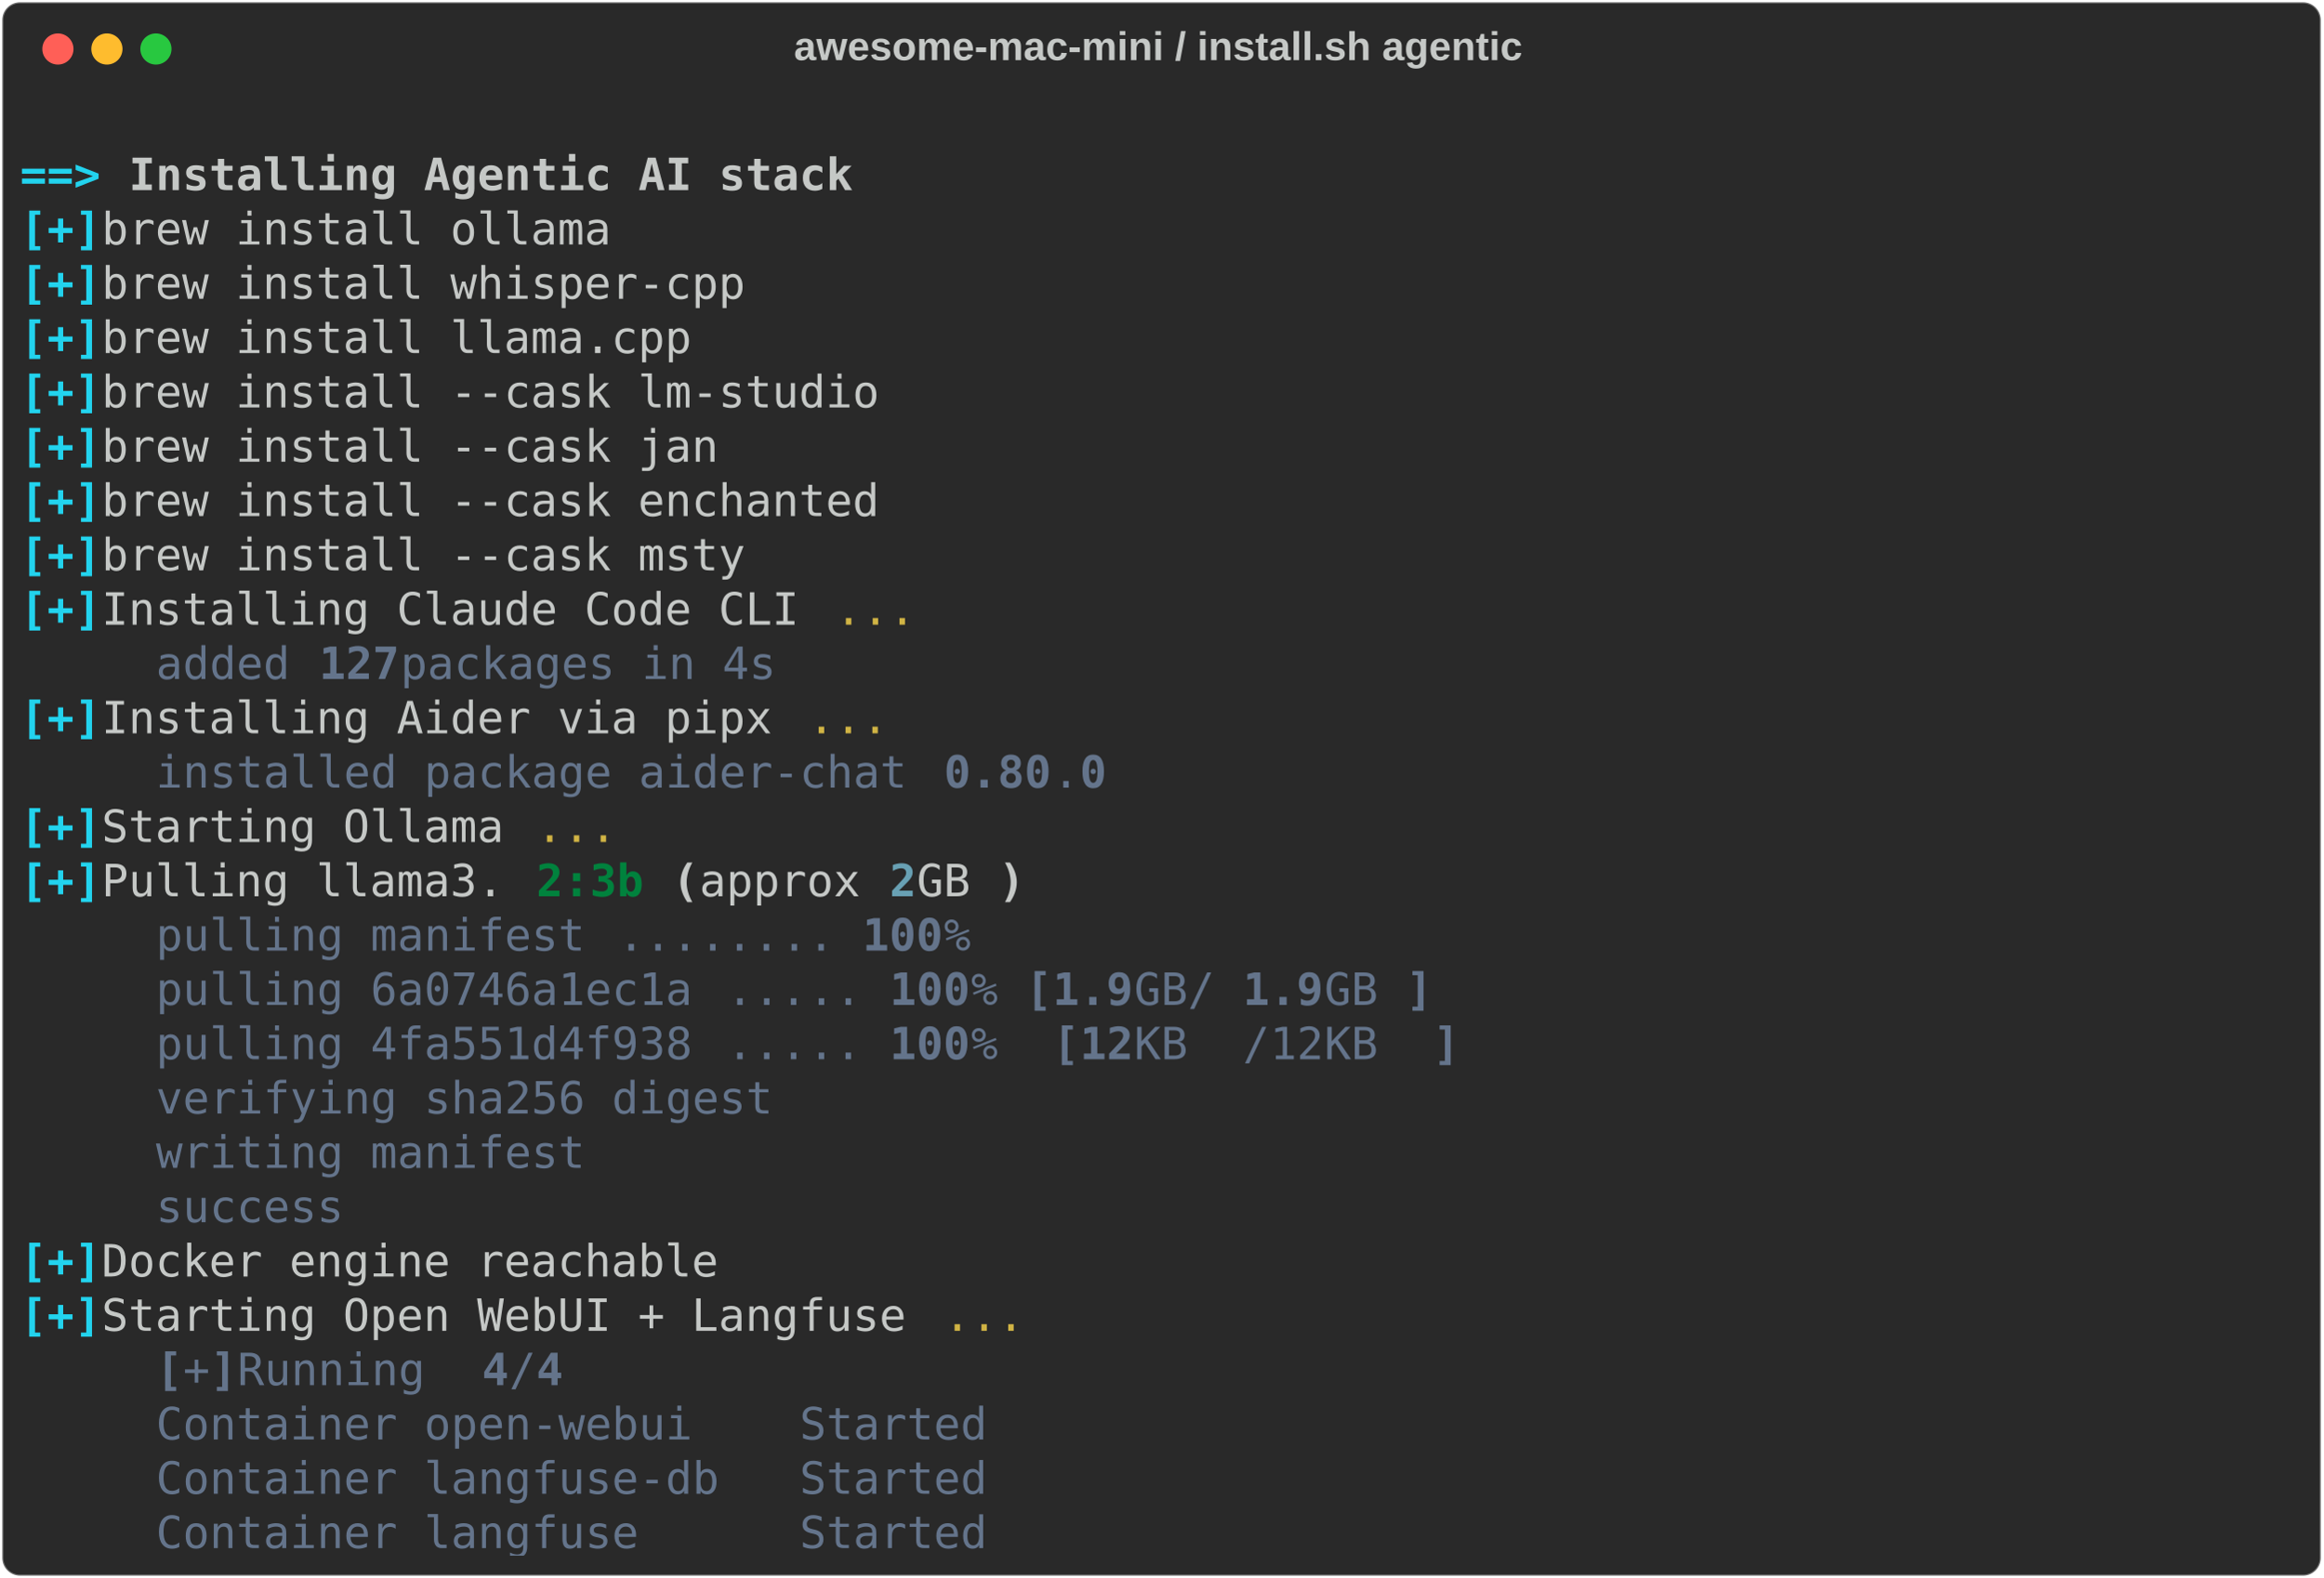
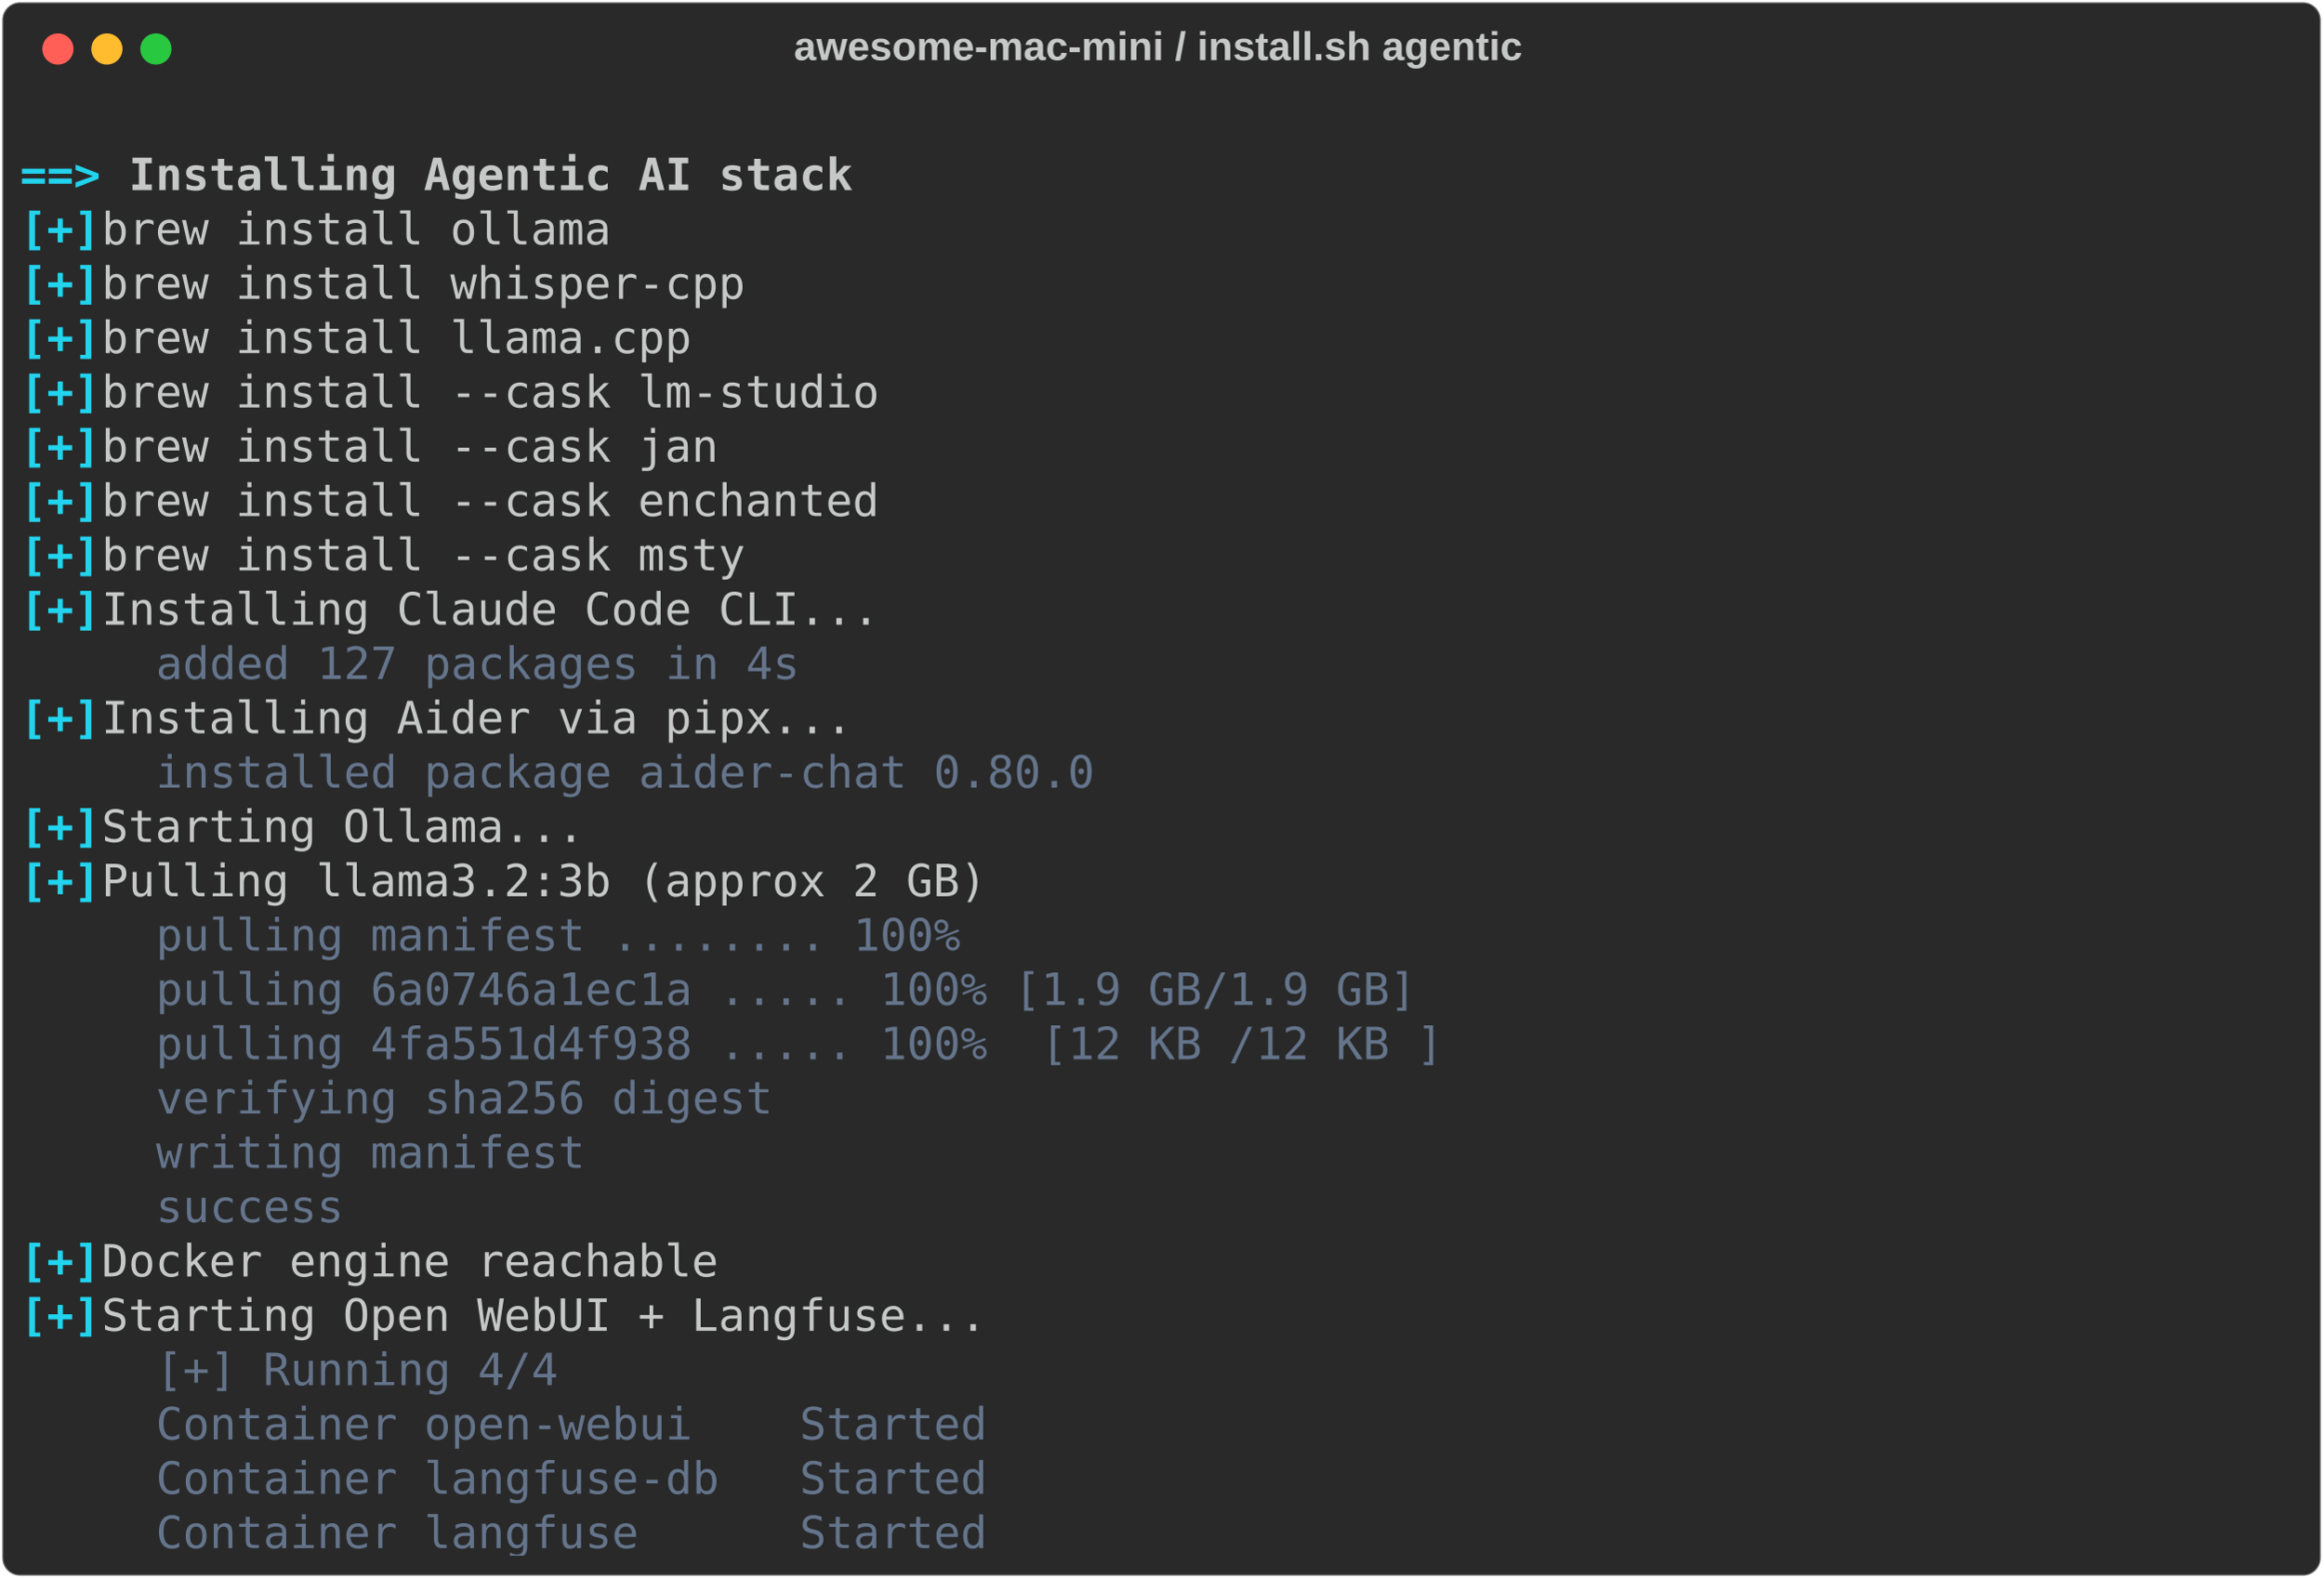
<svg xmlns="http://www.w3.org/2000/svg" class="rich-terminal" viewBox="0 0 1043 708.8">
  <style>

    @font-face {
        font-family: "Fira Code";
        src: local("FiraCode-Regular"),
                url("https://cdnjs.cloudflare.com/ajax/libs/firacode/6.2.0/woff2/FiraCode-Regular.woff2") format("woff2"),
                url("https://cdnjs.cloudflare.com/ajax/libs/firacode/6.2.0/woff/FiraCode-Regular.woff") format("woff");
        font-style: normal;
        font-weight: 400;
    }
    @font-face {
        font-family: "Fira Code";
        src: local("FiraCode-Bold"),
                url("https://cdnjs.cloudflare.com/ajax/libs/firacode/6.2.0/woff2/FiraCode-Bold.woff2") format("woff2"),
                url("https://cdnjs.cloudflare.com/ajax/libs/firacode/6.2.0/woff/FiraCode-Bold.woff") format("woff");
        font-style: bold;
        font-weight: 700;
    }

-     .terminal-2691997814-matrix {
+     .terminal-1177687678-matrix {
        font-family: Fira Code, monospace;
        font-size: 20px;
        line-height: 24.4px;
        font-variant-east-asian: full-width;
    }

-     .terminal-2691997814-title {
+     .terminal-1177687678-title {
        font-size: 18px;
        font-weight: bold;
        font-family: arial;
    }

-     .terminal-2691997814-r1 { fill: #c5c8c6 }
- .terminal-2691997814-r2 { fill: #22d3ee;font-weight: bold }
- .terminal-2691997814-r3 { fill: #c5c8c6;font-weight: bold }
- .terminal-2691997814-r4 { fill: #d0b344 }
- .terminal-2691997814-r5 { fill: #64748b }
- .terminal-2691997814-r6 { fill: #64748b;font-weight: bold }
- .terminal-2691997814-r7 { fill: #00823d;font-weight: bold }
- .terminal-2691997814-r8 { fill: #68a0b3;font-weight: bold }
+     .terminal-1177687678-r1 { fill: #c5c8c6 }
+ .terminal-1177687678-r2 { fill: #22d3ee;font-weight: bold }
+ .terminal-1177687678-r3 { fill: #c5c8c6;font-weight: bold }
+ .terminal-1177687678-r4 { fill: #64748b }
    </style>
  <defs>
-     <clipPath id="terminal-2691997814-clip-terminal">
+     <clipPath id="terminal-1177687678-clip-terminal">
      <rect x="0" y="0" width="1023.8" height="657.8" />
    </clipPath>
-     <clipPath id="terminal-2691997814-line-0">
+     <clipPath id="terminal-1177687678-line-0">
      <rect x="0" y="1.5" width="1024.8" height="24.65" />
    </clipPath>
-     <clipPath id="terminal-2691997814-line-1">
+     <clipPath id="terminal-1177687678-line-1">
      <rect x="0" y="25.9" width="1024.8" height="24.65" />
    </clipPath>
-     <clipPath id="terminal-2691997814-line-2">
+     <clipPath id="terminal-1177687678-line-2">
      <rect x="0" y="50.3" width="1024.8" height="24.65" />
    </clipPath>
-     <clipPath id="terminal-2691997814-line-3">
+     <clipPath id="terminal-1177687678-line-3">
      <rect x="0" y="74.7" width="1024.8" height="24.65" />
    </clipPath>
-     <clipPath id="terminal-2691997814-line-4">
+     <clipPath id="terminal-1177687678-line-4">
      <rect x="0" y="99.1" width="1024.8" height="24.65" />
    </clipPath>
-     <clipPath id="terminal-2691997814-line-5">
+     <clipPath id="terminal-1177687678-line-5">
      <rect x="0" y="123.5" width="1024.8" height="24.65" />
    </clipPath>
-     <clipPath id="terminal-2691997814-line-6">
+     <clipPath id="terminal-1177687678-line-6">
      <rect x="0" y="147.9" width="1024.8" height="24.65" />
    </clipPath>
-     <clipPath id="terminal-2691997814-line-7">
+     <clipPath id="terminal-1177687678-line-7">
      <rect x="0" y="172.3" width="1024.8" height="24.65" />
    </clipPath>
-     <clipPath id="terminal-2691997814-line-8">
+     <clipPath id="terminal-1177687678-line-8">
      <rect x="0" y="196.7" width="1024.8" height="24.65" />
    </clipPath>
-     <clipPath id="terminal-2691997814-line-9">
+     <clipPath id="terminal-1177687678-line-9">
      <rect x="0" y="221.1" width="1024.8" height="24.65" />
    </clipPath>
-     <clipPath id="terminal-2691997814-line-10">
+     <clipPath id="terminal-1177687678-line-10">
      <rect x="0" y="245.5" width="1024.8" height="24.65" />
    </clipPath>
-     <clipPath id="terminal-2691997814-line-11">
+     <clipPath id="terminal-1177687678-line-11">
      <rect x="0" y="269.9" width="1024.8" height="24.65" />
    </clipPath>
-     <clipPath id="terminal-2691997814-line-12">
+     <clipPath id="terminal-1177687678-line-12">
      <rect x="0" y="294.3" width="1024.8" height="24.65" />
    </clipPath>
-     <clipPath id="terminal-2691997814-line-13">
+     <clipPath id="terminal-1177687678-line-13">
      <rect x="0" y="318.7" width="1024.8" height="24.65" />
    </clipPath>
-     <clipPath id="terminal-2691997814-line-14">
+     <clipPath id="terminal-1177687678-line-14">
      <rect x="0" y="343.1" width="1024.8" height="24.65" />
    </clipPath>
-     <clipPath id="terminal-2691997814-line-15">
+     <clipPath id="terminal-1177687678-line-15">
      <rect x="0" y="367.5" width="1024.8" height="24.65" />
    </clipPath>
-     <clipPath id="terminal-2691997814-line-16">
+     <clipPath id="terminal-1177687678-line-16">
      <rect x="0" y="391.9" width="1024.8" height="24.65" />
    </clipPath>
-     <clipPath id="terminal-2691997814-line-17">
+     <clipPath id="terminal-1177687678-line-17">
      <rect x="0" y="416.3" width="1024.8" height="24.65" />
    </clipPath>
-     <clipPath id="terminal-2691997814-line-18">
+     <clipPath id="terminal-1177687678-line-18">
      <rect x="0" y="440.7" width="1024.8" height="24.65" />
    </clipPath>
-     <clipPath id="terminal-2691997814-line-19">
+     <clipPath id="terminal-1177687678-line-19">
      <rect x="0" y="465.1" width="1024.8" height="24.65" />
    </clipPath>
-     <clipPath id="terminal-2691997814-line-20">
+     <clipPath id="terminal-1177687678-line-20">
      <rect x="0" y="489.5" width="1024.8" height="24.65" />
    </clipPath>
-     <clipPath id="terminal-2691997814-line-21">
+     <clipPath id="terminal-1177687678-line-21">
      <rect x="0" y="513.9" width="1024.8" height="24.65" />
    </clipPath>
-     <clipPath id="terminal-2691997814-line-22">
+     <clipPath id="terminal-1177687678-line-22">
      <rect x="0" y="538.3" width="1024.8" height="24.65" />
    </clipPath>
-     <clipPath id="terminal-2691997814-line-23">
+     <clipPath id="terminal-1177687678-line-23">
      <rect x="0" y="562.7" width="1024.8" height="24.65" />
    </clipPath>
-     <clipPath id="terminal-2691997814-line-24">
+     <clipPath id="terminal-1177687678-line-24">
      <rect x="0" y="587.1" width="1024.8" height="24.65" />
    </clipPath>
-     <clipPath id="terminal-2691997814-line-25">
+     <clipPath id="terminal-1177687678-line-25">
      <rect x="0" y="611.5" width="1024.8" height="24.65" />
    </clipPath>
  </defs>
  <rect fill="#292929" stroke="rgba(255,255,255,0.35)" stroke-width="1" x="1" y="1" width="1041" height="706.8" rx="8" />
-   <text class="terminal-2691997814-title" fill="#c5c8c6" text-anchor="middle" x="520" y="27">awesome-mac-mini / install.sh agentic</text>
+   <text class="terminal-1177687678-title" fill="#c5c8c6" text-anchor="middle" x="520" y="27">awesome-mac-mini / install.sh agentic</text>
  <g transform="translate(26,22)">
    <circle cx="0" cy="0" r="7" fill="#ff5f57" />
    <circle cx="22" cy="0" r="7" fill="#febc2e" />
    <circle cx="44" cy="0" r="7" fill="#28c840" />
  </g>
-   <g transform="translate(9, 41)" clip-path="url(#terminal-2691997814-clip-terminal)">
-     <g class="terminal-2691997814-matrix">
-       <text class="terminal-2691997814-r1" x="1024.8" y="20" textLength="12.2" clip-path="url(#terminal-2691997814-line-0)">
- </text>
-       <text class="terminal-2691997814-r2" x="0" y="44.4" textLength="36.6" clip-path="url(#terminal-2691997814-line-1)">==&gt;</text>
-       <text class="terminal-2691997814-r3" x="48.8" y="44.4" textLength="329.4" clip-path="url(#terminal-2691997814-line-1)">Installing Agentic AI stack</text>
-       <text class="terminal-2691997814-r1" x="1024.8" y="44.4" textLength="12.2" clip-path="url(#terminal-2691997814-line-1)">
- </text>
-       <text class="terminal-2691997814-r2" x="0" y="68.8" textLength="12.2" clip-path="url(#terminal-2691997814-line-2)">[</text>
-       <text class="terminal-2691997814-r2" x="12.2" y="68.8" textLength="12.2" clip-path="url(#terminal-2691997814-line-2)">+</text>
-       <text class="terminal-2691997814-r2" x="24.4" y="68.8" textLength="12.2" clip-path="url(#terminal-2691997814-line-2)">]</text>
-       <text class="terminal-2691997814-r1" x="36.6" y="68.8" textLength="244" clip-path="url(#terminal-2691997814-line-2)"> brew install ollama</text>
-       <text class="terminal-2691997814-r1" x="1024.8" y="68.8" textLength="12.2" clip-path="url(#terminal-2691997814-line-2)">
- </text>
-       <text class="terminal-2691997814-r2" x="0" y="93.2" textLength="12.2" clip-path="url(#terminal-2691997814-line-3)">[</text>
-       <text class="terminal-2691997814-r2" x="12.2" y="93.2" textLength="12.2" clip-path="url(#terminal-2691997814-line-3)">+</text>
-       <text class="terminal-2691997814-r2" x="24.4" y="93.2" textLength="12.2" clip-path="url(#terminal-2691997814-line-3)">]</text>
-       <text class="terminal-2691997814-r1" x="36.6" y="93.2" textLength="305" clip-path="url(#terminal-2691997814-line-3)"> brew install whisper-cpp</text>
-       <text class="terminal-2691997814-r1" x="1024.8" y="93.2" textLength="12.2" clip-path="url(#terminal-2691997814-line-3)">
- </text>
-       <text class="terminal-2691997814-r2" x="0" y="117.6" textLength="12.2" clip-path="url(#terminal-2691997814-line-4)">[</text>
-       <text class="terminal-2691997814-r2" x="12.2" y="117.6" textLength="12.2" clip-path="url(#terminal-2691997814-line-4)">+</text>
-       <text class="terminal-2691997814-r2" x="24.4" y="117.6" textLength="12.2" clip-path="url(#terminal-2691997814-line-4)">]</text>
-       <text class="terminal-2691997814-r1" x="36.6" y="117.6" textLength="280.6" clip-path="url(#terminal-2691997814-line-4)"> brew install llama.cpp</text>
-       <text class="terminal-2691997814-r1" x="1024.8" y="117.6" textLength="12.2" clip-path="url(#terminal-2691997814-line-4)">
- </text>
-       <text class="terminal-2691997814-r2" x="0" y="142" textLength="12.2" clip-path="url(#terminal-2691997814-line-5)">[</text>
-       <text class="terminal-2691997814-r2" x="12.2" y="142" textLength="12.2" clip-path="url(#terminal-2691997814-line-5)">+</text>
-       <text class="terminal-2691997814-r2" x="24.4" y="142" textLength="12.2" clip-path="url(#terminal-2691997814-line-5)">]</text>
-       <text class="terminal-2691997814-r1" x="36.6" y="142" textLength="366" clip-path="url(#terminal-2691997814-line-5)"> brew install --cask lm-studio</text>
-       <text class="terminal-2691997814-r1" x="1024.8" y="142" textLength="12.2" clip-path="url(#terminal-2691997814-line-5)">
- </text>
-       <text class="terminal-2691997814-r2" x="0" y="166.4" textLength="12.2" clip-path="url(#terminal-2691997814-line-6)">[</text>
-       <text class="terminal-2691997814-r2" x="12.2" y="166.4" textLength="12.2" clip-path="url(#terminal-2691997814-line-6)">+</text>
-       <text class="terminal-2691997814-r2" x="24.4" y="166.4" textLength="12.2" clip-path="url(#terminal-2691997814-line-6)">]</text>
-       <text class="terminal-2691997814-r1" x="36.6" y="166.4" textLength="292.8" clip-path="url(#terminal-2691997814-line-6)"> brew install --cask jan</text>
-       <text class="terminal-2691997814-r1" x="1024.8" y="166.4" textLength="12.2" clip-path="url(#terminal-2691997814-line-6)">
- </text>
-       <text class="terminal-2691997814-r2" x="0" y="190.8" textLength="12.2" clip-path="url(#terminal-2691997814-line-7)">[</text>
-       <text class="terminal-2691997814-r2" x="12.2" y="190.8" textLength="12.2" clip-path="url(#terminal-2691997814-line-7)">+</text>
-       <text class="terminal-2691997814-r2" x="24.4" y="190.8" textLength="12.2" clip-path="url(#terminal-2691997814-line-7)">]</text>
-       <text class="terminal-2691997814-r1" x="36.6" y="190.8" textLength="366" clip-path="url(#terminal-2691997814-line-7)"> brew install --cask enchanted</text>
-       <text class="terminal-2691997814-r1" x="1024.8" y="190.8" textLength="12.2" clip-path="url(#terminal-2691997814-line-7)">
- </text>
-       <text class="terminal-2691997814-r2" x="0" y="215.2" textLength="12.2" clip-path="url(#terminal-2691997814-line-8)">[</text>
-       <text class="terminal-2691997814-r2" x="12.2" y="215.2" textLength="12.2" clip-path="url(#terminal-2691997814-line-8)">+</text>
-       <text class="terminal-2691997814-r2" x="24.4" y="215.2" textLength="12.2" clip-path="url(#terminal-2691997814-line-8)">]</text>
-       <text class="terminal-2691997814-r1" x="36.6" y="215.2" textLength="305" clip-path="url(#terminal-2691997814-line-8)"> brew install --cask msty</text>
-       <text class="terminal-2691997814-r1" x="1024.8" y="215.2" textLength="12.2" clip-path="url(#terminal-2691997814-line-8)">
- </text>
-       <text class="terminal-2691997814-r2" x="0" y="239.6" textLength="12.2" clip-path="url(#terminal-2691997814-line-9)">[</text>
-       <text class="terminal-2691997814-r2" x="12.2" y="239.6" textLength="12.2" clip-path="url(#terminal-2691997814-line-9)">+</text>
-       <text class="terminal-2691997814-r2" x="24.4" y="239.6" textLength="12.2" clip-path="url(#terminal-2691997814-line-9)">]</text>
-       <text class="terminal-2691997814-r1" x="36.6" y="239.6" textLength="329.4" clip-path="url(#terminal-2691997814-line-9)"> Installing Claude Code CLI</text>
-       <text class="terminal-2691997814-r4" x="366" y="239.6" textLength="36.6" clip-path="url(#terminal-2691997814-line-9)">...</text>
-       <text class="terminal-2691997814-r1" x="1024.8" y="239.6" textLength="12.2" clip-path="url(#terminal-2691997814-line-9)">
- </text>
-       <text class="terminal-2691997814-r5" x="61" y="264" textLength="73.2" clip-path="url(#terminal-2691997814-line-10)">added </text>
-       <text class="terminal-2691997814-r6" x="134.2" y="264" textLength="36.6" clip-path="url(#terminal-2691997814-line-10)">127</text>
-       <text class="terminal-2691997814-r5" x="170.8" y="264" textLength="183" clip-path="url(#terminal-2691997814-line-10)"> packages in 4s</text>
-       <text class="terminal-2691997814-r1" x="1024.8" y="264" textLength="12.2" clip-path="url(#terminal-2691997814-line-10)">
- </text>
-       <text class="terminal-2691997814-r2" x="0" y="288.4" textLength="12.2" clip-path="url(#terminal-2691997814-line-11)">[</text>
-       <text class="terminal-2691997814-r2" x="12.2" y="288.4" textLength="12.2" clip-path="url(#terminal-2691997814-line-11)">+</text>
-       <text class="terminal-2691997814-r2" x="24.4" y="288.4" textLength="12.2" clip-path="url(#terminal-2691997814-line-11)">]</text>
-       <text class="terminal-2691997814-r1" x="36.6" y="288.4" textLength="317.2" clip-path="url(#terminal-2691997814-line-11)"> Installing Aider via pipx</text>
-       <text class="terminal-2691997814-r4" x="353.8" y="288.4" textLength="36.6" clip-path="url(#terminal-2691997814-line-11)">...</text>
-       <text class="terminal-2691997814-r1" x="1024.8" y="288.4" textLength="12.2" clip-path="url(#terminal-2691997814-line-11)">
- </text>
-       <text class="terminal-2691997814-r5" x="61" y="312.8" textLength="353.8" clip-path="url(#terminal-2691997814-line-12)">installed package aider-chat </text>
-       <text class="terminal-2691997814-r6" x="414.8" y="312.8" textLength="48.8" clip-path="url(#terminal-2691997814-line-12)">0.80</text>
-       <text class="terminal-2691997814-r5" x="463.6" y="312.8" textLength="12.2" clip-path="url(#terminal-2691997814-line-12)">.</text>
-       <text class="terminal-2691997814-r6" x="475.8" y="312.8" textLength="12.2" clip-path="url(#terminal-2691997814-line-12)">0</text>
-       <text class="terminal-2691997814-r1" x="1024.8" y="312.8" textLength="12.2" clip-path="url(#terminal-2691997814-line-12)">
- </text>
-       <text class="terminal-2691997814-r2" x="0" y="337.2" textLength="12.2" clip-path="url(#terminal-2691997814-line-13)">[</text>
-       <text class="terminal-2691997814-r2" x="12.2" y="337.2" textLength="12.2" clip-path="url(#terminal-2691997814-line-13)">+</text>
-       <text class="terminal-2691997814-r2" x="24.4" y="337.2" textLength="12.2" clip-path="url(#terminal-2691997814-line-13)">]</text>
-       <text class="terminal-2691997814-r1" x="36.6" y="337.2" textLength="195.2" clip-path="url(#terminal-2691997814-line-13)"> Starting Ollama</text>
-       <text class="terminal-2691997814-r4" x="231.8" y="337.2" textLength="36.6" clip-path="url(#terminal-2691997814-line-13)">...</text>
-       <text class="terminal-2691997814-r1" x="1024.8" y="337.2" textLength="12.2" clip-path="url(#terminal-2691997814-line-13)">
- </text>
-       <text class="terminal-2691997814-r2" x="0" y="361.6" textLength="12.2" clip-path="url(#terminal-2691997814-line-14)">[</text>
-       <text class="terminal-2691997814-r2" x="12.2" y="361.6" textLength="12.2" clip-path="url(#terminal-2691997814-line-14)">+</text>
-       <text class="terminal-2691997814-r2" x="24.4" y="361.6" textLength="12.2" clip-path="url(#terminal-2691997814-line-14)">]</text>
-       <text class="terminal-2691997814-r1" x="36.6" y="361.6" textLength="195.2" clip-path="url(#terminal-2691997814-line-14)"> Pulling llama3.</text>
-       <text class="terminal-2691997814-r7" x="231.8" y="361.6" textLength="48.8" clip-path="url(#terminal-2691997814-line-14)">2:3b</text>
-       <text class="terminal-2691997814-r3" x="292.8" y="361.6" textLength="12.2" clip-path="url(#terminal-2691997814-line-14)">(</text>
-       <text class="terminal-2691997814-r1" x="305" y="361.6" textLength="85.4" clip-path="url(#terminal-2691997814-line-14)">approx </text>
-       <text class="terminal-2691997814-r8" x="390.4" y="361.6" textLength="12.2" clip-path="url(#terminal-2691997814-line-14)">2</text>
-       <text class="terminal-2691997814-r1" x="402.6" y="361.6" textLength="36.6" clip-path="url(#terminal-2691997814-line-14)"> GB</text>
-       <text class="terminal-2691997814-r3" x="439.2" y="361.6" textLength="12.2" clip-path="url(#terminal-2691997814-line-14)">)</text>
-       <text class="terminal-2691997814-r1" x="1024.8" y="361.6" textLength="12.2" clip-path="url(#terminal-2691997814-line-14)">
- </text>
-       <text class="terminal-2691997814-r5" x="61" y="386" textLength="207.4" clip-path="url(#terminal-2691997814-line-15)">pulling manifest </text>
-       <text class="terminal-2691997814-r5" x="268.4" y="386" textLength="36.6" clip-path="url(#terminal-2691997814-line-15)">...</text>
-       <text class="terminal-2691997814-r5" x="305" y="386" textLength="36.6" clip-path="url(#terminal-2691997814-line-15)">...</text>
-       <text class="terminal-2691997814-r5" x="341.6" y="386" textLength="36.6" clip-path="url(#terminal-2691997814-line-15)">.. </text>
-       <text class="terminal-2691997814-r6" x="378.2" y="386" textLength="36.6" clip-path="url(#terminal-2691997814-line-15)">100</text>
-       <text class="terminal-2691997814-r5" x="414.8" y="386" textLength="12.2" clip-path="url(#terminal-2691997814-line-15)">%</text>
-       <text class="terminal-2691997814-r1" x="1024.8" y="386" textLength="12.2" clip-path="url(#terminal-2691997814-line-15)">
- </text>
-       <text class="terminal-2691997814-r5" x="61" y="410.4" textLength="256.2" clip-path="url(#terminal-2691997814-line-16)">pulling 6a0746a1ec1a </text>
-       <text class="terminal-2691997814-r5" x="317.2" y="410.4" textLength="36.6" clip-path="url(#terminal-2691997814-line-16)">...</text>
-       <text class="terminal-2691997814-r5" x="353.8" y="410.4" textLength="36.6" clip-path="url(#terminal-2691997814-line-16)">.. </text>
-       <text class="terminal-2691997814-r6" x="390.4" y="410.4" textLength="36.6" clip-path="url(#terminal-2691997814-line-16)">100</text>
-       <text class="terminal-2691997814-r5" x="427" y="410.4" textLength="24.4" clip-path="url(#terminal-2691997814-line-16)">% </text>
-       <text class="terminal-2691997814-r6" x="451.4" y="410.4" textLength="12.2" clip-path="url(#terminal-2691997814-line-16)">[</text>
-       <text class="terminal-2691997814-r6" x="463.6" y="410.4" textLength="36.6" clip-path="url(#terminal-2691997814-line-16)">1.9</text>
-       <text class="terminal-2691997814-r5" x="500.2" y="410.4" textLength="48.8" clip-path="url(#terminal-2691997814-line-16)"> GB/</text>
-       <text class="terminal-2691997814-r6" x="549" y="410.4" textLength="36.6" clip-path="url(#terminal-2691997814-line-16)">1.9</text>
-       <text class="terminal-2691997814-r5" x="585.6" y="410.4" textLength="36.6" clip-path="url(#terminal-2691997814-line-16)"> GB</text>
-       <text class="terminal-2691997814-r6" x="622.2" y="410.4" textLength="12.2" clip-path="url(#terminal-2691997814-line-16)">]</text>
-       <text class="terminal-2691997814-r1" x="1024.8" y="410.4" textLength="12.2" clip-path="url(#terminal-2691997814-line-16)">
- </text>
-       <text class="terminal-2691997814-r5" x="61" y="434.8" textLength="256.2" clip-path="url(#terminal-2691997814-line-17)">pulling 4fa551d4f938 </text>
-       <text class="terminal-2691997814-r5" x="317.2" y="434.8" textLength="36.6" clip-path="url(#terminal-2691997814-line-17)">...</text>
-       <text class="terminal-2691997814-r5" x="353.8" y="434.8" textLength="36.6" clip-path="url(#terminal-2691997814-line-17)">.. </text>
-       <text class="terminal-2691997814-r6" x="390.4" y="434.8" textLength="36.6" clip-path="url(#terminal-2691997814-line-17)">100</text>
-       <text class="terminal-2691997814-r5" x="427" y="434.8" textLength="36.6" clip-path="url(#terminal-2691997814-line-17)">%  </text>
-       <text class="terminal-2691997814-r6" x="463.6" y="434.8" textLength="12.2" clip-path="url(#terminal-2691997814-line-17)">[</text>
-       <text class="terminal-2691997814-r6" x="475.8" y="434.8" textLength="24.4" clip-path="url(#terminal-2691997814-line-17)">12</text>
-       <text class="terminal-2691997814-r5" x="500.2" y="434.8" textLength="48.8" clip-path="url(#terminal-2691997814-line-17)"> KB </text>
-       <text class="terminal-2691997814-r5" x="549" y="434.8" textLength="12.2" clip-path="url(#terminal-2691997814-line-17)">/</text>
-       <text class="terminal-2691997814-r5" x="561.2" y="434.8" textLength="24.4" clip-path="url(#terminal-2691997814-line-17)">12</text>
-       <text class="terminal-2691997814-r5" x="585.6" y="434.8" textLength="48.8" clip-path="url(#terminal-2691997814-line-17)"> KB </text>
-       <text class="terminal-2691997814-r6" x="634.4" y="434.8" textLength="12.2" clip-path="url(#terminal-2691997814-line-17)">]</text>
-       <text class="terminal-2691997814-r1" x="1024.8" y="434.8" textLength="12.2" clip-path="url(#terminal-2691997814-line-17)">
- </text>
-       <text class="terminal-2691997814-r5" x="61" y="459.2" textLength="280.6" clip-path="url(#terminal-2691997814-line-18)">verifying sha256 digest</text>
-       <text class="terminal-2691997814-r1" x="1024.8" y="459.2" textLength="12.2" clip-path="url(#terminal-2691997814-line-18)">
- </text>
-       <text class="terminal-2691997814-r5" x="61" y="483.6" textLength="195.2" clip-path="url(#terminal-2691997814-line-19)">writing manifest</text>
-       <text class="terminal-2691997814-r1" x="1024.8" y="483.6" textLength="12.2" clip-path="url(#terminal-2691997814-line-19)">
- </text>
-       <text class="terminal-2691997814-r5" x="61" y="508" textLength="85.4" clip-path="url(#terminal-2691997814-line-20)">success</text>
-       <text class="terminal-2691997814-r1" x="1024.8" y="508" textLength="12.2" clip-path="url(#terminal-2691997814-line-20)">
- </text>
-       <text class="terminal-2691997814-r2" x="0" y="532.4" textLength="12.2" clip-path="url(#terminal-2691997814-line-21)">[</text>
-       <text class="terminal-2691997814-r2" x="12.2" y="532.4" textLength="12.2" clip-path="url(#terminal-2691997814-line-21)">+</text>
-       <text class="terminal-2691997814-r2" x="24.4" y="532.4" textLength="12.2" clip-path="url(#terminal-2691997814-line-21)">]</text>
-       <text class="terminal-2691997814-r1" x="36.6" y="532.4" textLength="292.8" clip-path="url(#terminal-2691997814-line-21)"> Docker engine reachable</text>
-       <text class="terminal-2691997814-r1" x="1024.8" y="532.4" textLength="12.2" clip-path="url(#terminal-2691997814-line-21)">
- </text>
-       <text class="terminal-2691997814-r2" x="0" y="556.8" textLength="12.2" clip-path="url(#terminal-2691997814-line-22)">[</text>
-       <text class="terminal-2691997814-r2" x="12.2" y="556.8" textLength="12.2" clip-path="url(#terminal-2691997814-line-22)">+</text>
-       <text class="terminal-2691997814-r2" x="24.4" y="556.8" textLength="12.2" clip-path="url(#terminal-2691997814-line-22)">]</text>
-       <text class="terminal-2691997814-r1" x="36.6" y="556.8" textLength="378.2" clip-path="url(#terminal-2691997814-line-22)"> Starting Open WebUI + Langfuse</text>
-       <text class="terminal-2691997814-r4" x="414.8" y="556.8" textLength="36.6" clip-path="url(#terminal-2691997814-line-22)">...</text>
-       <text class="terminal-2691997814-r1" x="1024.8" y="556.8" textLength="12.2" clip-path="url(#terminal-2691997814-line-22)">
- </text>
-       <text class="terminal-2691997814-r6" x="61" y="581.2" textLength="12.2" clip-path="url(#terminal-2691997814-line-23)">[</text>
-       <text class="terminal-2691997814-r5" x="73.2" y="581.2" textLength="12.2" clip-path="url(#terminal-2691997814-line-23)">+</text>
-       <text class="terminal-2691997814-r6" x="85.4" y="581.2" textLength="12.2" clip-path="url(#terminal-2691997814-line-23)">]</text>
-       <text class="terminal-2691997814-r5" x="97.6" y="581.2" textLength="109.8" clip-path="url(#terminal-2691997814-line-23)"> Running </text>
-       <text class="terminal-2691997814-r6" x="207.4" y="581.2" textLength="12.2" clip-path="url(#terminal-2691997814-line-23)">4</text>
-       <text class="terminal-2691997814-r5" x="219.6" y="581.2" textLength="12.2" clip-path="url(#terminal-2691997814-line-23)">/</text>
-       <text class="terminal-2691997814-r6" x="231.8" y="581.2" textLength="12.2" clip-path="url(#terminal-2691997814-line-23)">4</text>
-       <text class="terminal-2691997814-r1" x="1024.8" y="581.2" textLength="12.2" clip-path="url(#terminal-2691997814-line-23)">
- </text>
-       <text class="terminal-2691997814-r5" x="61" y="605.6" textLength="390.4" clip-path="url(#terminal-2691997814-line-24)"> Container open-webui    Started</text>
-       <text class="terminal-2691997814-r1" x="1024.8" y="605.6" textLength="12.2" clip-path="url(#terminal-2691997814-line-24)">
- </text>
-       <text class="terminal-2691997814-r5" x="61" y="630" textLength="390.4" clip-path="url(#terminal-2691997814-line-25)"> Container langfuse-db   Started</text>
-       <text class="terminal-2691997814-r1" x="1024.8" y="630" textLength="12.2" clip-path="url(#terminal-2691997814-line-25)">
- </text>
-       <text class="terminal-2691997814-r5" x="61" y="654.4" textLength="390.4" clip-path="url(#terminal-2691997814-line-26)"> Container langfuse      Started</text>
-       <text class="terminal-2691997814-r1" x="1024.8" y="654.4" textLength="12.2" clip-path="url(#terminal-2691997814-line-26)">
+   <g transform="translate(9, 41)" clip-path="url(#terminal-1177687678-clip-terminal)">
+     <g class="terminal-1177687678-matrix">
+       <text class="terminal-1177687678-r1" x="1024.8" y="20" textLength="12.2" clip-path="url(#terminal-1177687678-line-0)">
+ </text>
+       <text class="terminal-1177687678-r2" x="0" y="44.4" textLength="36.6" clip-path="url(#terminal-1177687678-line-1)">==&gt;</text>
+       <text class="terminal-1177687678-r3" x="48.8" y="44.4" textLength="329.4" clip-path="url(#terminal-1177687678-line-1)">Installing Agentic AI stack</text>
+       <text class="terminal-1177687678-r1" x="1024.8" y="44.4" textLength="12.2" clip-path="url(#terminal-1177687678-line-1)">
+ </text>
+       <text class="terminal-1177687678-r2" x="0" y="68.8" textLength="36.6" clip-path="url(#terminal-1177687678-line-2)">[+]</text>
+       <text class="terminal-1177687678-r1" x="36.6" y="68.8" textLength="244" clip-path="url(#terminal-1177687678-line-2)"> brew install ollama</text>
+       <text class="terminal-1177687678-r1" x="1024.8" y="68.8" textLength="12.2" clip-path="url(#terminal-1177687678-line-2)">
+ </text>
+       <text class="terminal-1177687678-r2" x="0" y="93.2" textLength="36.6" clip-path="url(#terminal-1177687678-line-3)">[+]</text>
+       <text class="terminal-1177687678-r1" x="36.6" y="93.2" textLength="305" clip-path="url(#terminal-1177687678-line-3)"> brew install whisper-cpp</text>
+       <text class="terminal-1177687678-r1" x="1024.8" y="93.2" textLength="12.2" clip-path="url(#terminal-1177687678-line-3)">
+ </text>
+       <text class="terminal-1177687678-r2" x="0" y="117.6" textLength="36.6" clip-path="url(#terminal-1177687678-line-4)">[+]</text>
+       <text class="terminal-1177687678-r1" x="36.6" y="117.6" textLength="280.6" clip-path="url(#terminal-1177687678-line-4)"> brew install llama.cpp</text>
+       <text class="terminal-1177687678-r1" x="1024.8" y="117.6" textLength="12.2" clip-path="url(#terminal-1177687678-line-4)">
+ </text>
+       <text class="terminal-1177687678-r2" x="0" y="142" textLength="36.6" clip-path="url(#terminal-1177687678-line-5)">[+]</text>
+       <text class="terminal-1177687678-r1" x="36.6" y="142" textLength="366" clip-path="url(#terminal-1177687678-line-5)"> brew install --cask lm-studio</text>
+       <text class="terminal-1177687678-r1" x="1024.8" y="142" textLength="12.2" clip-path="url(#terminal-1177687678-line-5)">
+ </text>
+       <text class="terminal-1177687678-r2" x="0" y="166.4" textLength="36.6" clip-path="url(#terminal-1177687678-line-6)">[+]</text>
+       <text class="terminal-1177687678-r1" x="36.6" y="166.4" textLength="292.8" clip-path="url(#terminal-1177687678-line-6)"> brew install --cask jan</text>
+       <text class="terminal-1177687678-r1" x="1024.8" y="166.4" textLength="12.2" clip-path="url(#terminal-1177687678-line-6)">
+ </text>
+       <text class="terminal-1177687678-r2" x="0" y="190.8" textLength="36.6" clip-path="url(#terminal-1177687678-line-7)">[+]</text>
+       <text class="terminal-1177687678-r1" x="36.6" y="190.8" textLength="366" clip-path="url(#terminal-1177687678-line-7)"> brew install --cask enchanted</text>
+       <text class="terminal-1177687678-r1" x="1024.8" y="190.8" textLength="12.2" clip-path="url(#terminal-1177687678-line-7)">
+ </text>
+       <text class="terminal-1177687678-r2" x="0" y="215.2" textLength="36.6" clip-path="url(#terminal-1177687678-line-8)">[+]</text>
+       <text class="terminal-1177687678-r1" x="36.6" y="215.2" textLength="305" clip-path="url(#terminal-1177687678-line-8)"> brew install --cask msty</text>
+       <text class="terminal-1177687678-r1" x="1024.8" y="215.2" textLength="12.2" clip-path="url(#terminal-1177687678-line-8)">
+ </text>
+       <text class="terminal-1177687678-r2" x="0" y="239.6" textLength="36.6" clip-path="url(#terminal-1177687678-line-9)">[+]</text>
+       <text class="terminal-1177687678-r1" x="36.6" y="239.6" textLength="366" clip-path="url(#terminal-1177687678-line-9)"> Installing Claude Code CLI...</text>
+       <text class="terminal-1177687678-r1" x="1024.8" y="239.6" textLength="12.2" clip-path="url(#terminal-1177687678-line-9)">
+ </text>
+       <text class="terminal-1177687678-r4" x="61" y="264" textLength="292.8" clip-path="url(#terminal-1177687678-line-10)">added 127 packages in 4s</text>
+       <text class="terminal-1177687678-r1" x="1024.8" y="264" textLength="12.2" clip-path="url(#terminal-1177687678-line-10)">
+ </text>
+       <text class="terminal-1177687678-r2" x="0" y="288.4" textLength="36.6" clip-path="url(#terminal-1177687678-line-11)">[+]</text>
+       <text class="terminal-1177687678-r1" x="36.6" y="288.4" textLength="353.8" clip-path="url(#terminal-1177687678-line-11)"> Installing Aider via pipx...</text>
+       <text class="terminal-1177687678-r1" x="1024.8" y="288.4" textLength="12.2" clip-path="url(#terminal-1177687678-line-11)">
+ </text>
+       <text class="terminal-1177687678-r4" x="61" y="312.8" textLength="427" clip-path="url(#terminal-1177687678-line-12)">installed package aider-chat 0.80.0</text>
+       <text class="terminal-1177687678-r1" x="1024.8" y="312.8" textLength="12.2" clip-path="url(#terminal-1177687678-line-12)">
+ </text>
+       <text class="terminal-1177687678-r2" x="0" y="337.2" textLength="36.6" clip-path="url(#terminal-1177687678-line-13)">[+]</text>
+       <text class="terminal-1177687678-r1" x="36.6" y="337.2" textLength="231.8" clip-path="url(#terminal-1177687678-line-13)"> Starting Ollama...</text>
+       <text class="terminal-1177687678-r1" x="1024.8" y="337.2" textLength="12.2" clip-path="url(#terminal-1177687678-line-13)">
+ </text>
+       <text class="terminal-1177687678-r2" x="0" y="361.6" textLength="36.6" clip-path="url(#terminal-1177687678-line-14)">[+]</text>
+       <text class="terminal-1177687678-r1" x="36.6" y="361.6" textLength="414.8" clip-path="url(#terminal-1177687678-line-14)"> Pulling llama3.2:3b (approx 2 GB)</text>
+       <text class="terminal-1177687678-r1" x="1024.8" y="361.6" textLength="12.2" clip-path="url(#terminal-1177687678-line-14)">
+ </text>
+       <text class="terminal-1177687678-r4" x="61" y="386" textLength="366" clip-path="url(#terminal-1177687678-line-15)">pulling manifest ........ 100%</text>
+       <text class="terminal-1177687678-r1" x="1024.8" y="386" textLength="12.2" clip-path="url(#terminal-1177687678-line-15)">
+ </text>
+       <text class="terminal-1177687678-r4" x="61" y="410.4" textLength="573.4" clip-path="url(#terminal-1177687678-line-16)">pulling 6a0746a1ec1a ..... 100% [1.9 GB/1.9 GB]</text>
+       <text class="terminal-1177687678-r1" x="1024.8" y="410.4" textLength="12.2" clip-path="url(#terminal-1177687678-line-16)">
+ </text>
+       <text class="terminal-1177687678-r4" x="61" y="434.8" textLength="585.6" clip-path="url(#terminal-1177687678-line-17)">pulling 4fa551d4f938 ..... 100%  [12 KB /12 KB ]</text>
+       <text class="terminal-1177687678-r1" x="1024.8" y="434.8" textLength="12.2" clip-path="url(#terminal-1177687678-line-17)">
+ </text>
+       <text class="terminal-1177687678-r4" x="61" y="459.2" textLength="280.6" clip-path="url(#terminal-1177687678-line-18)">verifying sha256 digest</text>
+       <text class="terminal-1177687678-r1" x="1024.8" y="459.2" textLength="12.2" clip-path="url(#terminal-1177687678-line-18)">
+ </text>
+       <text class="terminal-1177687678-r4" x="61" y="483.6" textLength="195.2" clip-path="url(#terminal-1177687678-line-19)">writing manifest</text>
+       <text class="terminal-1177687678-r1" x="1024.8" y="483.6" textLength="12.2" clip-path="url(#terminal-1177687678-line-19)">
+ </text>
+       <text class="terminal-1177687678-r4" x="61" y="508" textLength="85.4" clip-path="url(#terminal-1177687678-line-20)">success</text>
+       <text class="terminal-1177687678-r1" x="1024.8" y="508" textLength="12.2" clip-path="url(#terminal-1177687678-line-20)">
+ </text>
+       <text class="terminal-1177687678-r2" x="0" y="532.4" textLength="36.6" clip-path="url(#terminal-1177687678-line-21)">[+]</text>
+       <text class="terminal-1177687678-r1" x="36.6" y="532.4" textLength="292.8" clip-path="url(#terminal-1177687678-line-21)"> Docker engine reachable</text>
+       <text class="terminal-1177687678-r1" x="1024.8" y="532.4" textLength="12.2" clip-path="url(#terminal-1177687678-line-21)">
+ </text>
+       <text class="terminal-1177687678-r2" x="0" y="556.8" textLength="36.6" clip-path="url(#terminal-1177687678-line-22)">[+]</text>
+       <text class="terminal-1177687678-r1" x="36.6" y="556.8" textLength="414.8" clip-path="url(#terminal-1177687678-line-22)"> Starting Open WebUI + Langfuse...</text>
+       <text class="terminal-1177687678-r1" x="1024.8" y="556.8" textLength="12.2" clip-path="url(#terminal-1177687678-line-22)">
+ </text>
+       <text class="terminal-1177687678-r4" x="61" y="581.2" textLength="183" clip-path="url(#terminal-1177687678-line-23)">[+] Running 4/4</text>
+       <text class="terminal-1177687678-r1" x="1024.8" y="581.2" textLength="12.2" clip-path="url(#terminal-1177687678-line-23)">
+ </text>
+       <text class="terminal-1177687678-r4" x="61" y="605.6" textLength="390.4" clip-path="url(#terminal-1177687678-line-24)"> Container open-webui    Started</text>
+       <text class="terminal-1177687678-r1" x="1024.8" y="605.6" textLength="12.2" clip-path="url(#terminal-1177687678-line-24)">
+ </text>
+       <text class="terminal-1177687678-r4" x="61" y="630" textLength="390.4" clip-path="url(#terminal-1177687678-line-25)"> Container langfuse-db   Started</text>
+       <text class="terminal-1177687678-r1" x="1024.8" y="630" textLength="12.2" clip-path="url(#terminal-1177687678-line-25)">
+ </text>
+       <text class="terminal-1177687678-r4" x="61" y="654.4" textLength="390.4" clip-path="url(#terminal-1177687678-line-26)"> Container langfuse      Started</text>
+       <text class="terminal-1177687678-r1" x="1024.8" y="654.4" textLength="12.2" clip-path="url(#terminal-1177687678-line-26)">
</text>
    </g>
  </g>
</svg>
